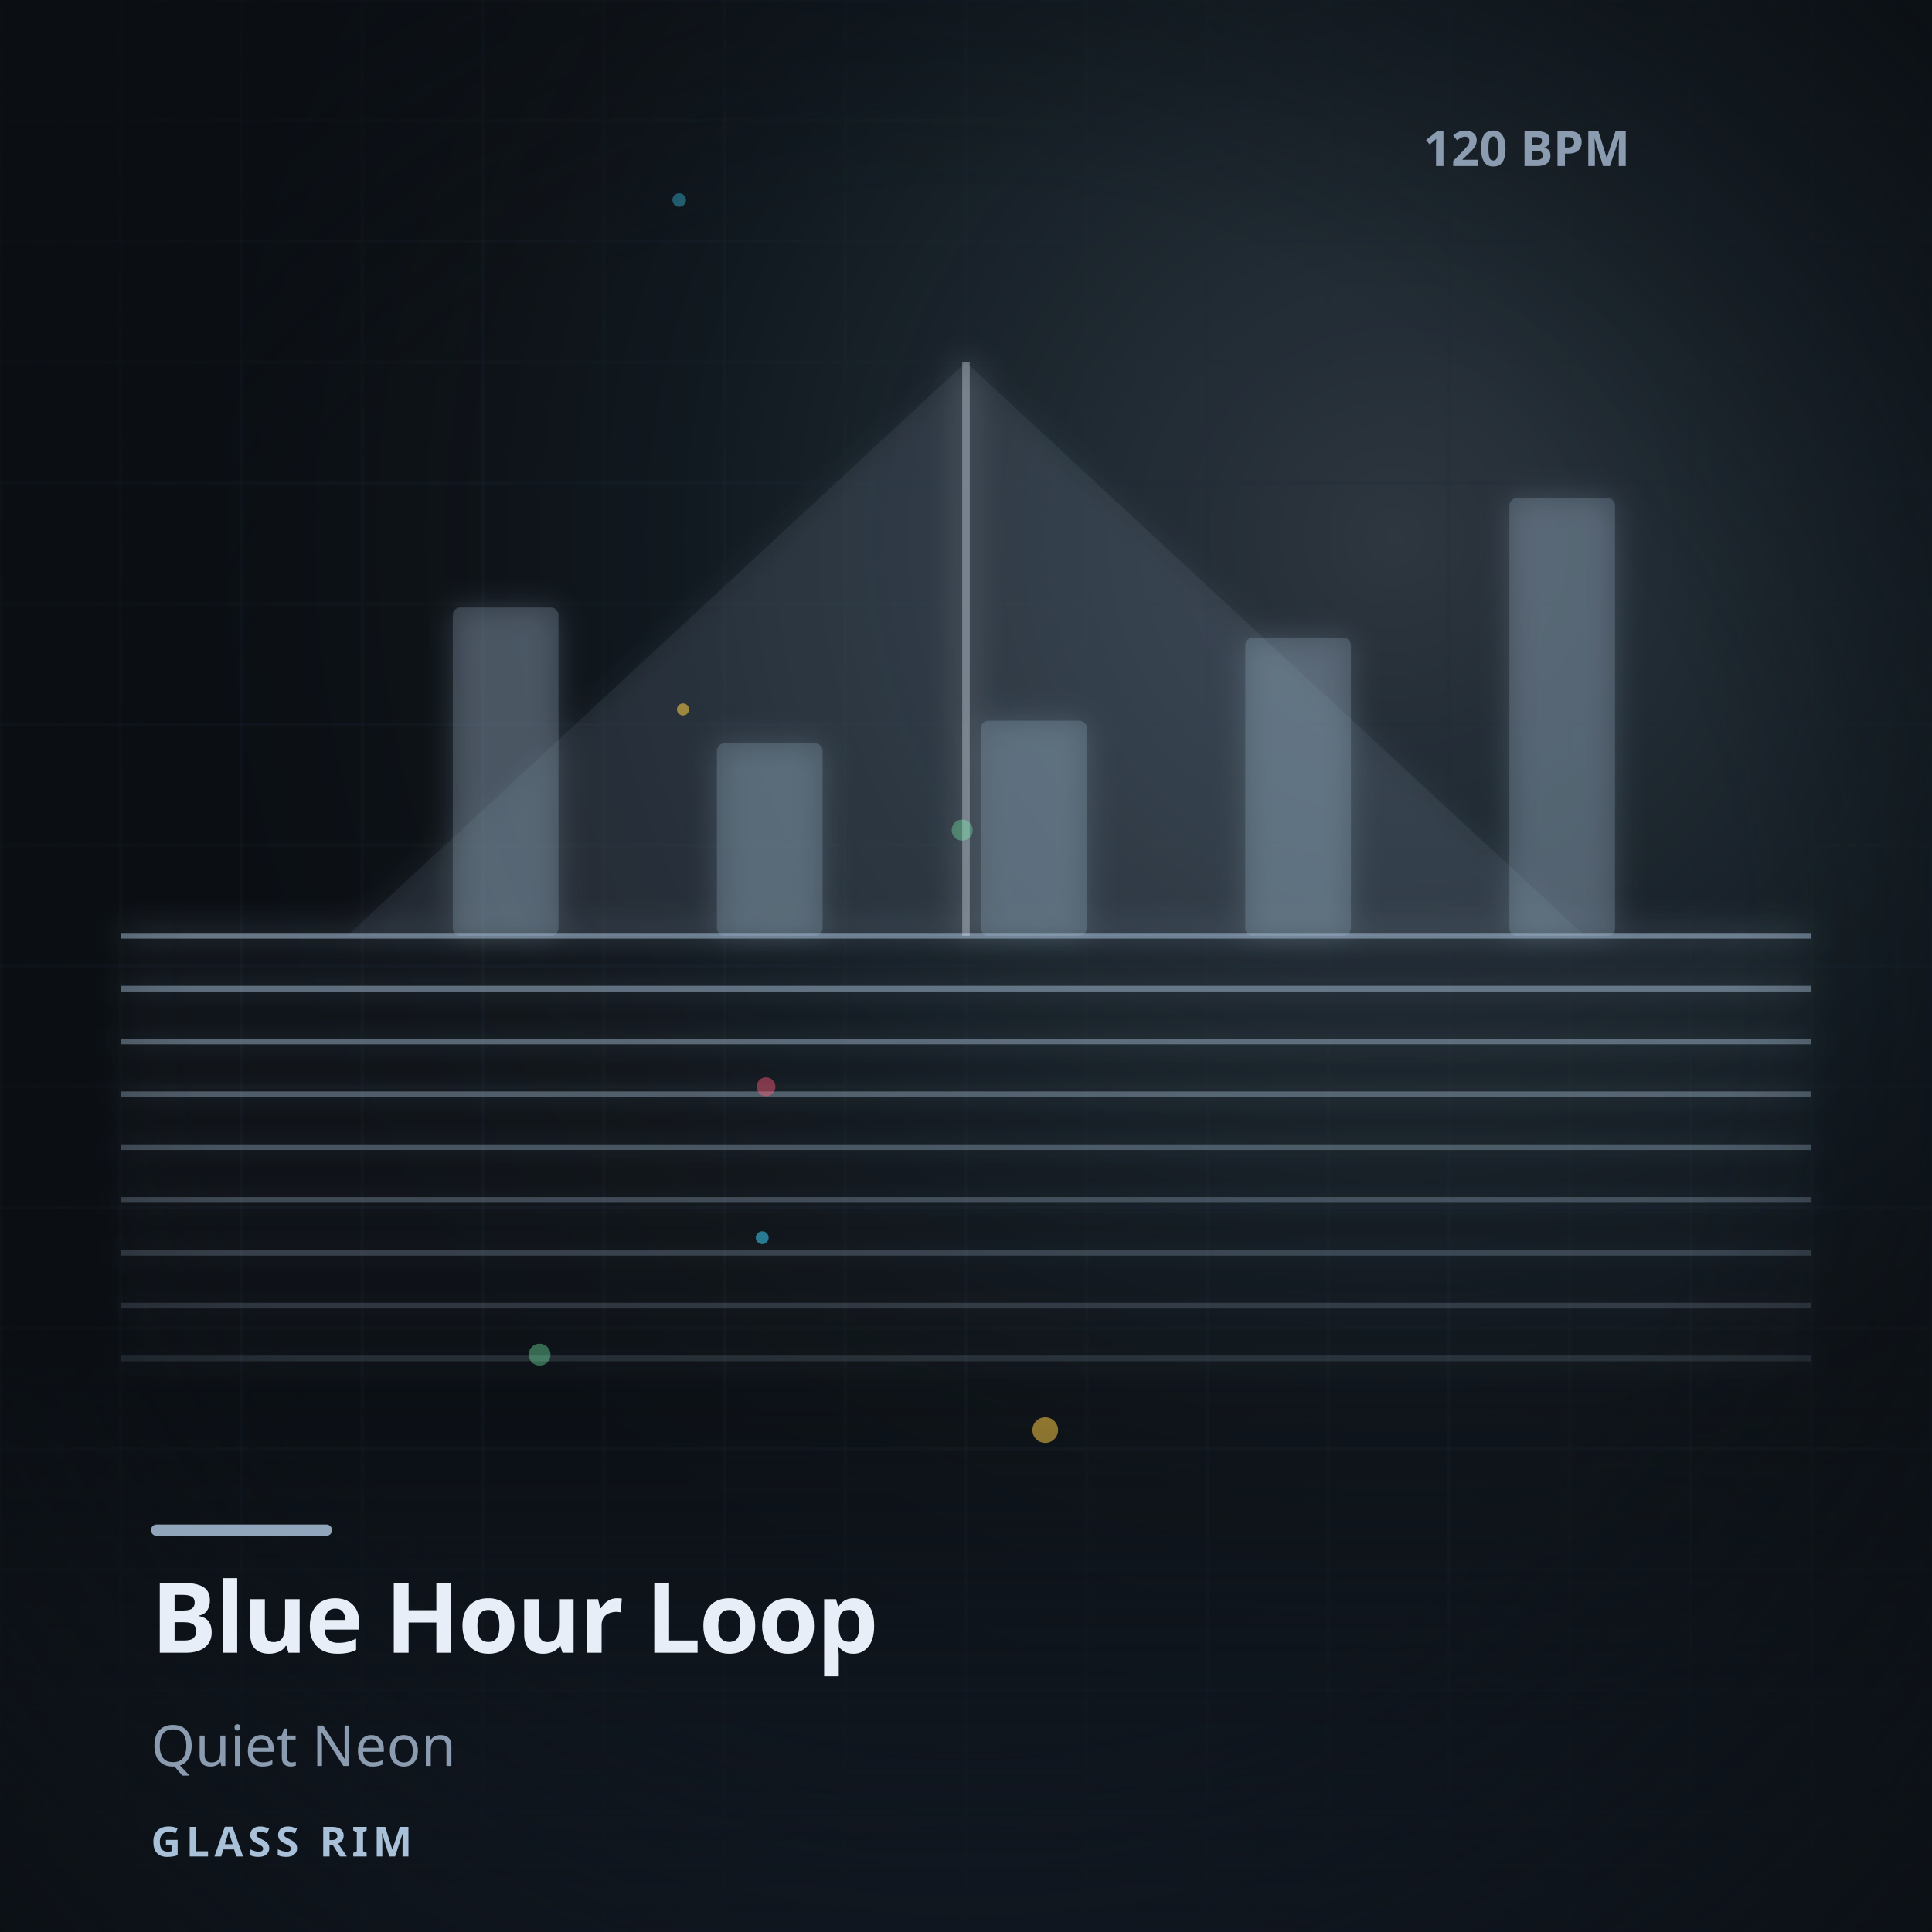
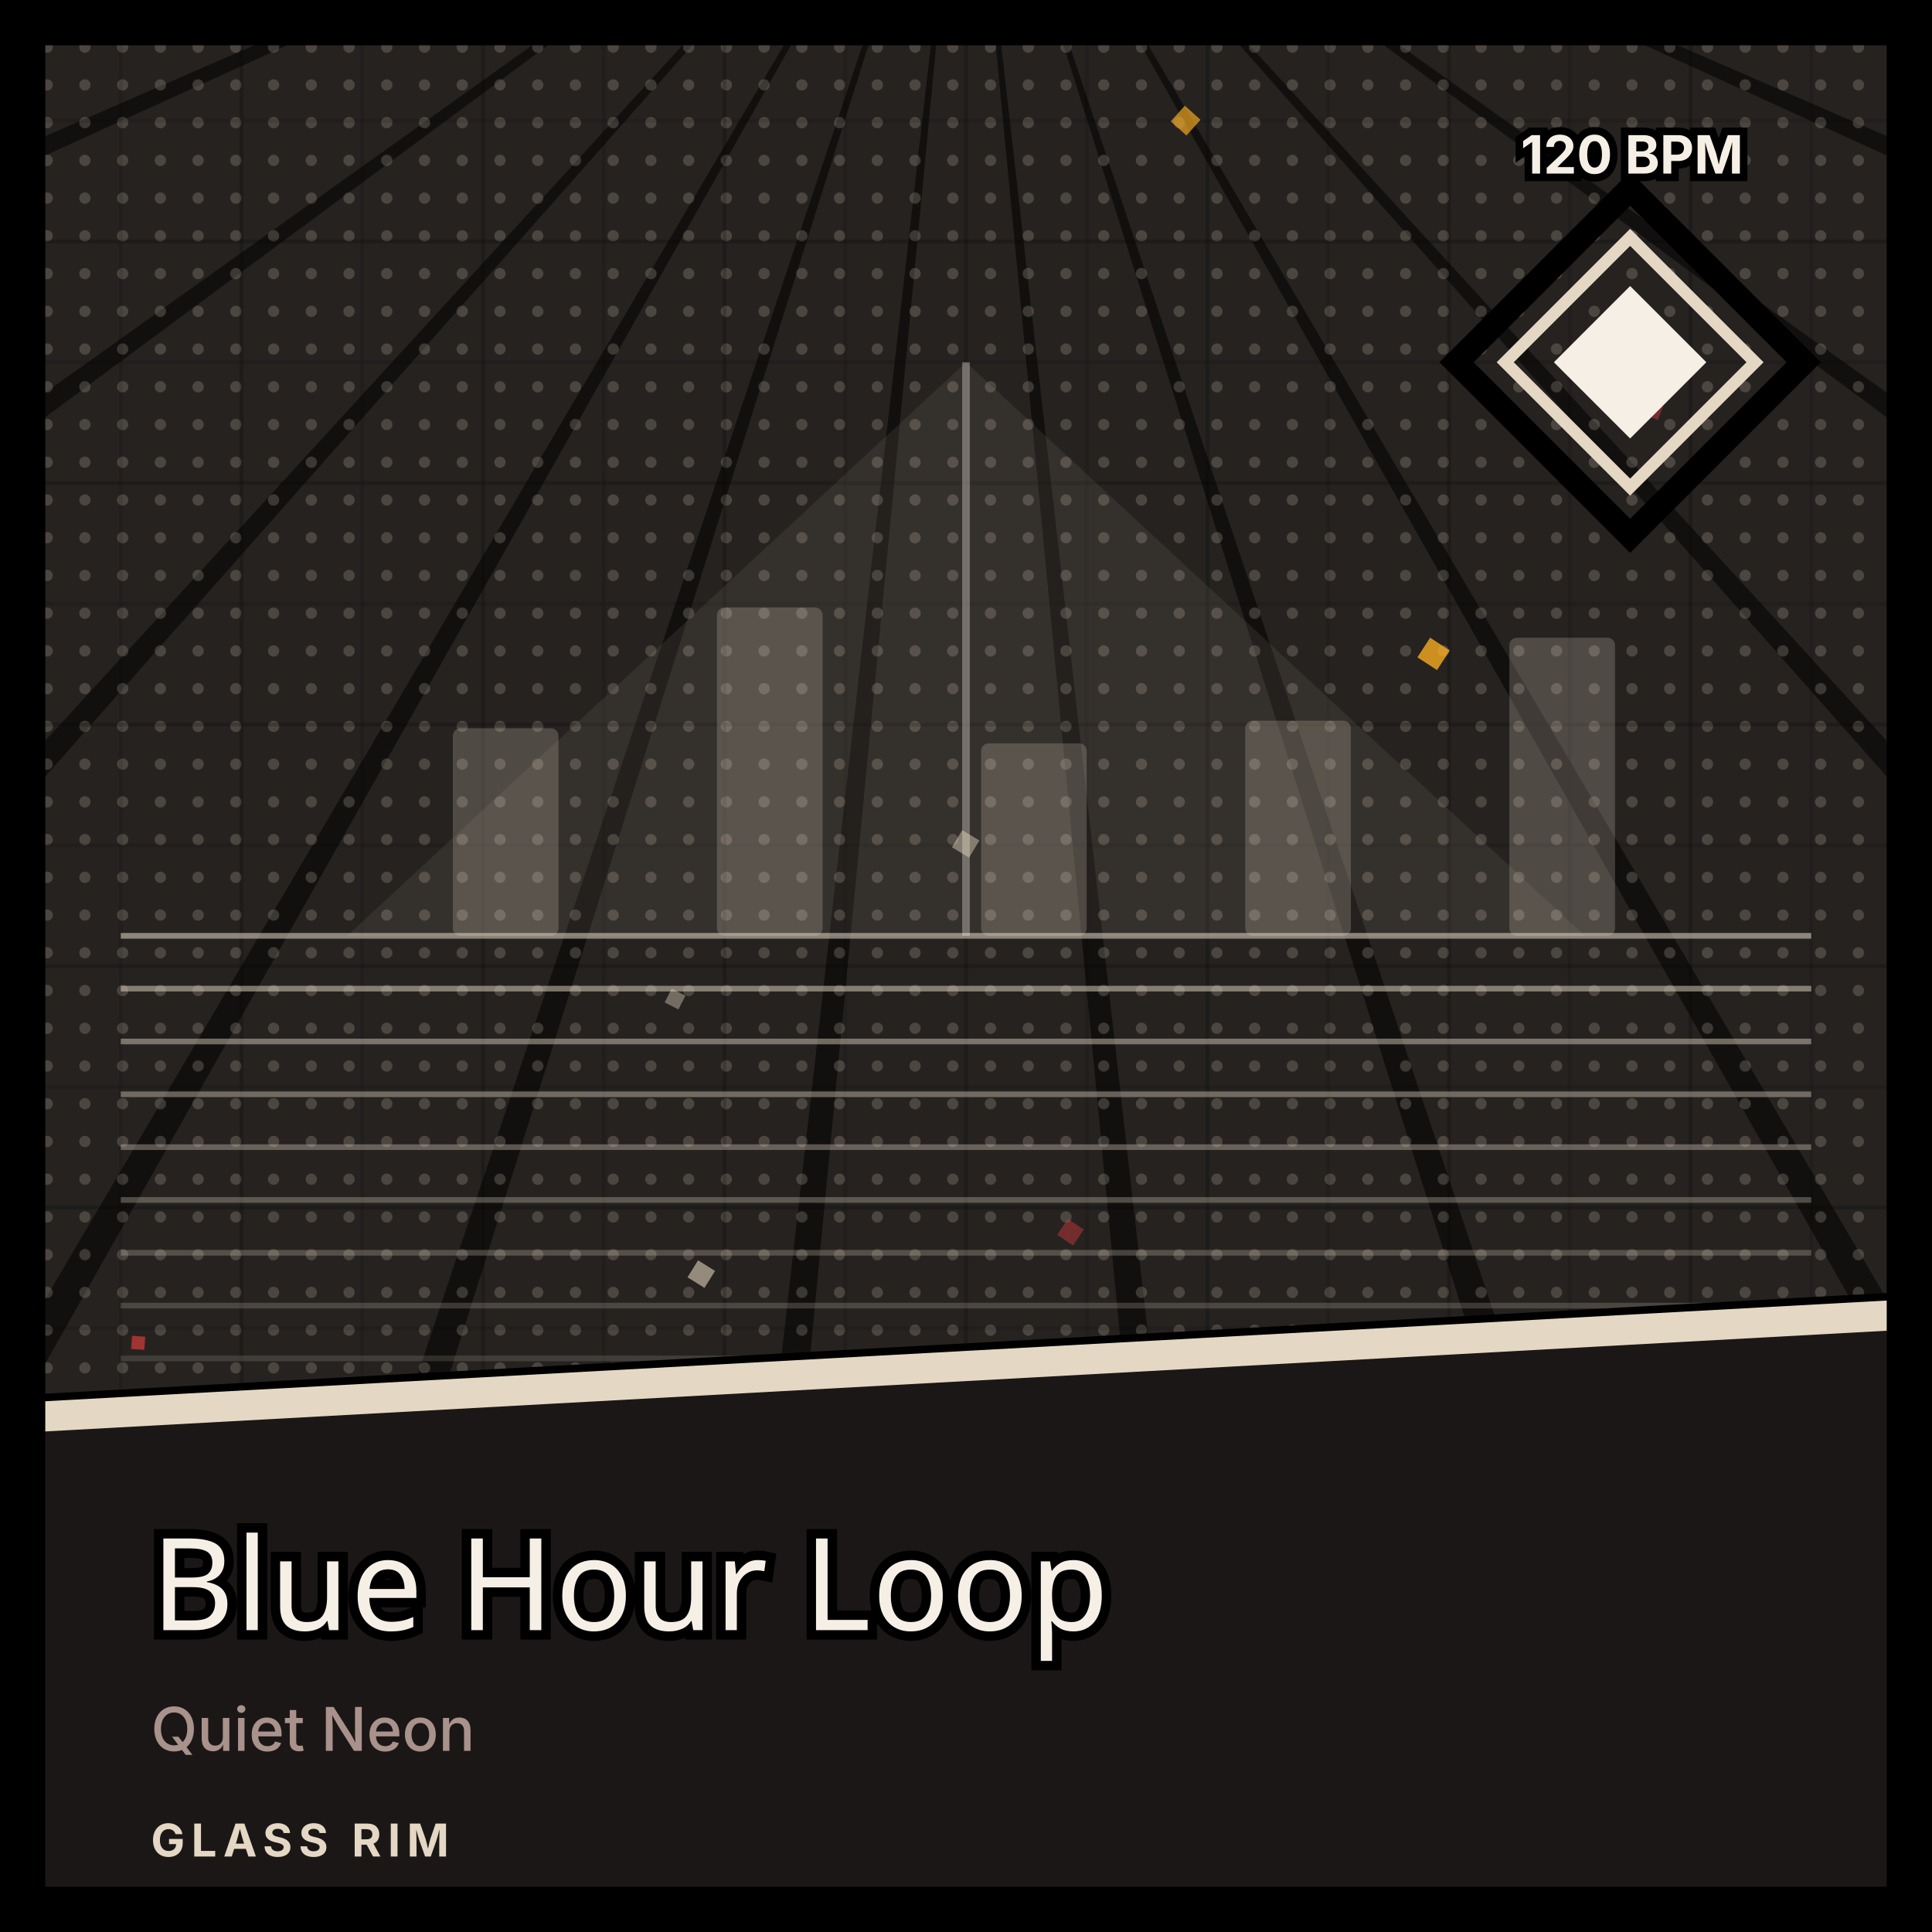
<svg xmlns="http://www.w3.org/2000/svg" width="512" height="512" viewBox="0 0 512 512">
  <defs>
-     <radialGradient id="bgGlow" cx="72%" cy="28%" r="65%">
-       <stop offset="0%" stop-color="#A8C0D8" stop-opacity="0.22" />
-       <stop offset="55%" stop-color="#82c9e5" stop-opacity="0.06" />
-       <stop offset="100%" stop-color="#0B0F14" stop-opacity="0" />
-     </radialGradient>
-     <radialGradient id="vignette" cx="50%" cy="50%" r="72%">
-       <stop offset="55%" stop-color="#0B0F14" stop-opacity="0" />
-       <stop offset="100%" stop-color="#0B0F14" stop-opacity="0.92" />
-     </radialGradient>
-     <linearGradient id="titleFade" x1="0" y1="0" x2="0" y2="1">
-       <stop offset="0%" stop-color="#121A24" stop-opacity="0" />
-       <stop offset="100%" stop-color="#121A24" stop-opacity="0.94" />
-     </linearGradient>
-     <filter id="softGlow" x="-40%" y="-40%" width="180%" height="180%">
-       <feGaussianBlur stdDeviation="4" result="b" />
-       <feMerge>
-         <feMergeNode in="b" />
-         <feMergeNode in="SourceGraphic" />
-       </feMerge>
-     </filter>
+     <pattern id="halftone" width="10" height="10" patternUnits="userSpaceOnUse">
+       <circle cx="2.5" cy="2.5" r="1.5" fill="#E4D8C4" opacity="0.20" />
+     </pattern>
  </defs>
-   <rect width="512" height="512" fill="#0B0F14" />
-   <rect width="512" height="512" fill="url(#bgGlow)" />
+   <rect width="512" height="512" fill="#12100F" />
+   <rect width="512" height="512" fill="url(#halftone)" />
+   <g>
+     <polygon points="256.0,-70.0 1016.0,-63.4 1000.7,81.5" fill="#E4D8C4" opacity="0.09" />
+     <polygon points="256.0,-70.0 998.0,94.5 953.0,233.0" fill="#E4D8C4" opacity="0.09" />
+     <polygon points="256.0,-70.0 947.6,245.2 874.7,371.3" fill="#E4D8C4" opacity="0.09" />
+     <polygon points="256.0,-70.0 866.9,382.1 769.4,490.3" fill="#E4D8C4" opacity="0.09" />
+     <polygon points="256.0,-70.0 759.6,499.2 641.7,584.8" fill="#E4D8C4" opacity="0.09" />
+     <polygon points="256.0,-70.0 630.2,591.5 497.2,650.7" fill="#E4D8C4" opacity="0.09" />
+     <polygon points="256.0,-70.0 484.5,654.8 342.0,685.1" fill="#E4D8C4" opacity="0.09" />
+     <polygon points="256.0,-70.0 328.8,686.5 183.2,686.5" fill="#E4D8C4" opacity="0.09" />
+     <polygon points="256.0,-70.0 170.0,685.1 27.5,654.8" fill="#E4D8C4" opacity="0.09" />
+     <polygon points="256.0,-70.0 14.8,650.7 -118.2,591.5" fill="#E4D8C4" opacity="0.09" />
+     <polygon points="256.0,-70.0 -129.7,584.8 -247.6,499.2" fill="#E4D8C4" opacity="0.09" />
+     <polygon points="256.0,-70.0 -257.4,490.3 -354.9,382.1" fill="#E4D8C4" opacity="0.09" />
+     <polygon points="256.0,-70.0 -362.7,371.3 -435.6,245.2" fill="#E4D8C4" opacity="0.09" />
+     <polygon points="256.0,-70.0 -441.0,233.0 -486.0,94.5" fill="#E4D8C4" opacity="0.09" />
+     <polygon points="256.0,-70.0 -488.7,81.5 -504.0,-63.4" fill="#E4D8C4" opacity="0.09" />
+   </g>
  <g opacity="0.9">
-     <line x1="0" y1="0" x2="0" y2="512" stroke="#1E2A3A" stroke-opacity="0.20" stroke-width="1" />
-     <line x1="32" y1="0" x2="32" y2="512" stroke="#1E2A3A" stroke-opacity="0.12" stroke-width="1" />
-     <line x1="64" y1="0" x2="64" y2="512" stroke="#1E2A3A" stroke-opacity="0.20" stroke-width="1" />
-     <line x1="96" y1="0" x2="96" y2="512" stroke="#1E2A3A" stroke-opacity="0.12" stroke-width="1" />
-     <line x1="128" y1="0" x2="128" y2="512" stroke="#1E2A3A" stroke-opacity="0.20" stroke-width="1" />
-     <line x1="160" y1="0" x2="160" y2="512" stroke="#1E2A3A" stroke-opacity="0.12" stroke-width="1" />
-     <line x1="192" y1="0" x2="192" y2="512" stroke="#1E2A3A" stroke-opacity="0.20" stroke-width="1" />
-     <line x1="224" y1="0" x2="224" y2="512" stroke="#1E2A3A" stroke-opacity="0.12" stroke-width="1" />
-     <line x1="256" y1="0" x2="256" y2="512" stroke="#1E2A3A" stroke-opacity="0.20" stroke-width="1" />
-     <line x1="288" y1="0" x2="288" y2="512" stroke="#1E2A3A" stroke-opacity="0.12" stroke-width="1" />
-     <line x1="320" y1="0" x2="320" y2="512" stroke="#1E2A3A" stroke-opacity="0.20" stroke-width="1" />
-     <line x1="352" y1="0" x2="352" y2="512" stroke="#1E2A3A" stroke-opacity="0.12" stroke-width="1" />
-     <line x1="384" y1="0" x2="384" y2="512" stroke="#1E2A3A" stroke-opacity="0.20" stroke-width="1" />
-     <line x1="416" y1="0" x2="416" y2="512" stroke="#1E2A3A" stroke-opacity="0.12" stroke-width="1" />
-     <line x1="448" y1="0" x2="448" y2="512" stroke="#1E2A3A" stroke-opacity="0.20" stroke-width="1" />
-     <line x1="480" y1="0" x2="480" y2="512" stroke="#1E2A3A" stroke-opacity="0.12" stroke-width="1" />
-     <line x1="512" y1="0" x2="512" y2="512" stroke="#1E2A3A" stroke-opacity="0.20" stroke-width="1" />
-     <line x1="0" y1="0" x2="512" y2="0" stroke="#1E2A3A" stroke-opacity="0.20" stroke-width="1" />
-     <line x1="0" y1="32" x2="512" y2="32" stroke="#1E2A3A" stroke-opacity="0.12" stroke-width="1" />
-     <line x1="0" y1="64" x2="512" y2="64" stroke="#1E2A3A" stroke-opacity="0.20" stroke-width="1" />
-     <line x1="0" y1="96" x2="512" y2="96" stroke="#1E2A3A" stroke-opacity="0.12" stroke-width="1" />
-     <line x1="0" y1="128" x2="512" y2="128" stroke="#1E2A3A" stroke-opacity="0.20" stroke-width="1" />
-     <line x1="0" y1="160" x2="512" y2="160" stroke="#1E2A3A" stroke-opacity="0.12" stroke-width="1" />
-     <line x1="0" y1="192" x2="512" y2="192" stroke="#1E2A3A" stroke-opacity="0.20" stroke-width="1" />
-     <line x1="0" y1="224" x2="512" y2="224" stroke="#1E2A3A" stroke-opacity="0.12" stroke-width="1" />
-     <line x1="0" y1="256" x2="512" y2="256" stroke="#1E2A3A" stroke-opacity="0.20" stroke-width="1" />
-     <line x1="0" y1="288" x2="512" y2="288" stroke="#1E2A3A" stroke-opacity="0.12" stroke-width="1" />
-     <line x1="0" y1="320" x2="512" y2="320" stroke="#1E2A3A" stroke-opacity="0.20" stroke-width="1" />
-     <line x1="0" y1="352" x2="512" y2="352" stroke="#1E2A3A" stroke-opacity="0.12" stroke-width="1" />
-     <line x1="0" y1="384" x2="512" y2="384" stroke="#1E2A3A" stroke-opacity="0.20" stroke-width="1" />
-     <line x1="0" y1="416" x2="512" y2="416" stroke="#1E2A3A" stroke-opacity="0.12" stroke-width="1" />
-     <line x1="0" y1="448" x2="512" y2="448" stroke="#1E2A3A" stroke-opacity="0.20" stroke-width="1" />
-     <line x1="0" y1="480" x2="512" y2="480" stroke="#1E2A3A" stroke-opacity="0.12" stroke-width="1" />
-     <line x1="0" y1="512" x2="512" y2="512" stroke="#1E2A3A" stroke-opacity="0.20" stroke-width="1" />
-   </g>
-   <g filter="url(#softGlow)">
-     <line x1="32" y1="248" x2="480" y2="248" stroke="#A8C0D8" stroke-width="1.5" opacity="0.55" />
-     <line x1="32" y1="262" x2="480" y2="262" stroke="#A8C0D8" stroke-width="1.5" opacity="0.50" />
-     <line x1="32" y1="276" x2="480" y2="276" stroke="#A8C0D8" stroke-width="1.5" opacity="0.45" />
-     <line x1="32" y1="290" x2="480" y2="290" stroke="#A8C0D8" stroke-width="1.5" opacity="0.40" />
-     <line x1="32" y1="304" x2="480" y2="304" stroke="#A8C0D8" stroke-width="1.5" opacity="0.35" />
-     <line x1="32" y1="318" x2="480" y2="318" stroke="#A8C0D8" stroke-width="1.5" opacity="0.30" />
-     <line x1="32" y1="332" x2="480" y2="332" stroke="#A8C0D8" stroke-width="1.5" opacity="0.25" />
-     <line x1="32" y1="346" x2="480" y2="346" stroke="#A8C0D8" stroke-width="1.5" opacity="0.20" />
-     <line x1="32" y1="360" x2="480" y2="360" stroke="#A8C0D8" stroke-width="1.5" opacity="0.15" />
-     <polygon points="256,96 420,248 92,248" fill="#A8C0D8" opacity="0.08" />
-     <line x1="256" y1="96" x2="256" y2="248" stroke="#E8EEF7" stroke-width="2" opacity="0.35" />
-     <rect x="120" y="161" width="28" height="87" fill="#A8C0D8" opacity="0.22" rx="2" />
-     <rect x="190" y="197" width="28" height="51" fill="#A8C0D8" opacity="0.22" rx="2" />
-     <rect x="260" y="191" width="28" height="57" fill="#A8C0D8" opacity="0.22" rx="2" />
-     <rect x="330" y="169" width="28" height="79" fill="#A8C0D8" opacity="0.22" rx="2" />
-     <rect x="400" y="132" width="28" height="116" fill="#A8C0D8" opacity="0.22" rx="2" />
+     <line x1="0" y1="0" x2="0" y2="512" stroke="#000000" stroke-opacity="0.20" stroke-width="1" />
+     <line x1="32" y1="0" x2="32" y2="512" stroke="#000000" stroke-opacity="0.12" stroke-width="1" />
+     <line x1="64" y1="0" x2="64" y2="512" stroke="#000000" stroke-opacity="0.20" stroke-width="1" />
+     <line x1="96" y1="0" x2="96" y2="512" stroke="#000000" stroke-opacity="0.12" stroke-width="1" />
+     <line x1="128" y1="0" x2="128" y2="512" stroke="#000000" stroke-opacity="0.20" stroke-width="1" />
+     <line x1="160" y1="0" x2="160" y2="512" stroke="#000000" stroke-opacity="0.12" stroke-width="1" />
+     <line x1="192" y1="0" x2="192" y2="512" stroke="#000000" stroke-opacity="0.20" stroke-width="1" />
+     <line x1="224" y1="0" x2="224" y2="512" stroke="#000000" stroke-opacity="0.12" stroke-width="1" />
+     <line x1="256" y1="0" x2="256" y2="512" stroke="#000000" stroke-opacity="0.20" stroke-width="1" />
+     <line x1="288" y1="0" x2="288" y2="512" stroke="#000000" stroke-opacity="0.12" stroke-width="1" />
+     <line x1="320" y1="0" x2="320" y2="512" stroke="#000000" stroke-opacity="0.20" stroke-width="1" />
+     <line x1="352" y1="0" x2="352" y2="512" stroke="#000000" stroke-opacity="0.12" stroke-width="1" />
+     <line x1="384" y1="0" x2="384" y2="512" stroke="#000000" stroke-opacity="0.20" stroke-width="1" />
+     <line x1="416" y1="0" x2="416" y2="512" stroke="#000000" stroke-opacity="0.12" stroke-width="1" />
+     <line x1="448" y1="0" x2="448" y2="512" stroke="#000000" stroke-opacity="0.20" stroke-width="1" />
+     <line x1="480" y1="0" x2="480" y2="512" stroke="#000000" stroke-opacity="0.12" stroke-width="1" />
+     <line x1="512" y1="0" x2="512" y2="512" stroke="#000000" stroke-opacity="0.20" stroke-width="1" />
+     <line x1="0" y1="0" x2="512" y2="0" stroke="#000000" stroke-opacity="0.20" stroke-width="1" />
+     <line x1="0" y1="32" x2="512" y2="32" stroke="#000000" stroke-opacity="0.12" stroke-width="1" />
+     <line x1="0" y1="64" x2="512" y2="64" stroke="#000000" stroke-opacity="0.20" stroke-width="1" />
+     <line x1="0" y1="96" x2="512" y2="96" stroke="#000000" stroke-opacity="0.12" stroke-width="1" />
+     <line x1="0" y1="128" x2="512" y2="128" stroke="#000000" stroke-opacity="0.20" stroke-width="1" />
+     <line x1="0" y1="160" x2="512" y2="160" stroke="#000000" stroke-opacity="0.12" stroke-width="1" />
+     <line x1="0" y1="192" x2="512" y2="192" stroke="#000000" stroke-opacity="0.20" stroke-width="1" />
+     <line x1="0" y1="224" x2="512" y2="224" stroke="#000000" stroke-opacity="0.12" stroke-width="1" />
+     <line x1="0" y1="256" x2="512" y2="256" stroke="#000000" stroke-opacity="0.20" stroke-width="1" />
+     <line x1="0" y1="288" x2="512" y2="288" stroke="#000000" stroke-opacity="0.12" stroke-width="1" />
+     <line x1="0" y1="320" x2="512" y2="320" stroke="#000000" stroke-opacity="0.20" stroke-width="1" />
+     <line x1="0" y1="352" x2="512" y2="352" stroke="#000000" stroke-opacity="0.12" stroke-width="1" />
+     <line x1="0" y1="384" x2="512" y2="384" stroke="#000000" stroke-opacity="0.20" stroke-width="1" />
+     <line x1="0" y1="416" x2="512" y2="416" stroke="#000000" stroke-opacity="0.12" stroke-width="1" />
+     <line x1="0" y1="448" x2="512" y2="448" stroke="#000000" stroke-opacity="0.20" stroke-width="1" />
+     <line x1="0" y1="480" x2="512" y2="480" stroke="#000000" stroke-opacity="0.12" stroke-width="1" />
+     <line x1="0" y1="512" x2="512" y2="512" stroke="#000000" stroke-opacity="0.20" stroke-width="1" />
  </g>
  <g>
-     <circle cx="180.0" cy="53.0" r="1.8" fill="#3DDCFF" opacity="0.39" />
-     <circle cx="255.0" cy="220.0" r="2.8" fill="#7CFFB2" opacity="0.33" />
-     <circle cx="277.0" cy="379.0" r="3.4" fill="#F5C542" opacity="0.62" />
-     <circle cx="203.0" cy="288.0" r="2.5" fill="#FF5C7A" opacity="0.45" />
-     <circle cx="202.0" cy="328.0" r="1.7" fill="#3DDCFF" opacity="0.51" />
-     <circle cx="143.0" cy="359.0" r="2.9" fill="#7CFFB2" opacity="0.37" />
-     <circle cx="181.0" cy="188.0" r="1.6" fill="#F5C542" opacity="0.58" />
+     <line x1="32" y1="248" x2="480" y2="248" stroke="#E4D8C4" stroke-width="1.5" opacity="0.55" />
+     <line x1="32" y1="262" x2="480" y2="262" stroke="#E4D8C4" stroke-width="1.5" opacity="0.50" />
+     <line x1="32" y1="276" x2="480" y2="276" stroke="#E4D8C4" stroke-width="1.5" opacity="0.45" />
+     <line x1="32" y1="290" x2="480" y2="290" stroke="#E4D8C4" stroke-width="1.5" opacity="0.40" />
+     <line x1="32" y1="304" x2="480" y2="304" stroke="#E4D8C4" stroke-width="1.5" opacity="0.35" />
+     <line x1="32" y1="318" x2="480" y2="318" stroke="#E4D8C4" stroke-width="1.5" opacity="0.30" />
+     <line x1="32" y1="332" x2="480" y2="332" stroke="#E4D8C4" stroke-width="1.5" opacity="0.25" />
+     <line x1="32" y1="346" x2="480" y2="346" stroke="#E4D8C4" stroke-width="1.5" opacity="0.20" />
+     <line x1="32" y1="360" x2="480" y2="360" stroke="#E4D8C4" stroke-width="1.5" opacity="0.15" />
+     <polygon points="256,96 420,248 92,248" fill="#E4D8C4" opacity="0.08" />
+     <line x1="256" y1="96" x2="256" y2="248" stroke="#F5EFE6" stroke-width="2" opacity="0.35" />
+     <rect x="120" y="193" width="28" height="55" fill="#E4D8C4" opacity="0.22" rx="2" />
+     <rect x="190" y="161" width="28" height="87" fill="#E4D8C4" opacity="0.22" rx="2" />
+     <rect x="260" y="197" width="28" height="51" fill="#E4D8C4" opacity="0.22" rx="2" />
+     <rect x="330" y="191" width="28" height="57" fill="#E4D8C4" opacity="0.22" rx="2" />
+     <rect x="400" y="169" width="28" height="79" fill="#E4D8C4" opacity="0.22" rx="2" />
  </g>
-   <rect x="0" y="360" width="512" height="152" fill="url(#titleFade)" />
-   <rect width="512" height="512" fill="url(#vignette)" />
-   <text x="40" y="438" fill="#E8EEF7" font-family="Sora, IBM Plex Sans, system-ui, sans-serif" font-size="26" font-weight="700" letter-spacing="-0.02em">Blue Hour Loop</text>
-   <text x="40" y="468" fill="#8B9BB0" font-family="IBM Plex Sans, system-ui, sans-serif" font-size="15" font-weight="500">Quiet Neon</text>
-   <text x="40" y="492" fill="#A8C0D8" font-family="IBM Plex Sans, system-ui, sans-serif" font-size="11" font-weight="600" letter-spacing="0.12em">GLASS RIM</text>
-   <text x="432" y="44" text-anchor="end" fill="#8B9BB0" font-family="IBM Plex Sans, system-ui, sans-serif" font-size="13" font-weight="600">120 BPM</text>
-   <rect x="40" y="404" width="48" height="3" fill="#A8C0D8" opacity="0.85" rx="1.5" />
+   <g>
+     <rect x="437.0" y="106.0" width="4.1" height="4.1" fill="#E23D3D" opacity="0.42" transform="rotate(21 437.0 106.0)" />
+     <rect x="255.0" y="220.0" width="5.3" height="5.3" fill="#F2E4C9" opacity="0.43" transform="rotate(31 255.0 220.0)" />
+     <rect x="379.0" y="169.0" width="6.2" height="6.2" fill="#FFB020" opacity="0.77" transform="rotate(33 379.0 169.0)" />
+     <rect x="283.0" y="364.0" width="4.8" height="4.8" fill="#5B8DEF" opacity="0.51" transform="rotate(7 283.0 364.0)" />
+     <rect x="35.0" y="354.0" width="3.5" height="3.5" fill="#E23D3D" opacity="0.65" transform="rotate(4 35.0 354.0)" />
+     <rect x="178.0" y="262.0" width="4.1" height="4.1" fill="#F2E4C9" opacity="0.38" transform="rotate(27 178.0 262.0)" />
+     <rect x="314.0" y="28.0" width="5.6" height="5.6" fill="#FFB020" opacity="0.65" transform="rotate(42 314.0 28.0)" />
+     <rect x="297.0" y="368.0" width="6.1" height="6.1" fill="#5B8DEF" opacity="0.50" transform="rotate(45 297.0 368.0)" />
+     <rect x="283.0" y="323.0" width="5.1" height="5.1" fill="#E23D3D" opacity="0.41" transform="rotate(34 283.0 323.0)" />
+     <rect x="185.0" y="334.0" width="5.3" height="5.3" fill="#F2E4C9" opacity="0.54" transform="rotate(32 185.0 334.0)" />
+   </g>
+   <g>
+     <polygon points="432.0,50.0 478.0,96.0 432.0,142.0 386.0,96.0" fill="none" stroke="#000000" stroke-width="6.4" />
+     <polygon points="432.0,62.9 465.1,96.0 432.0,129.1 398.9,96.0" fill="none" stroke="#E4D8C4" stroke-width="3.2" />
+     <polygon points="432.0,75.8 452.2,96.0 432.0,116.2 411.8,96.0" fill="#F5EFE6" />
+   </g>
+   <polygon points="0,372 512,344 512,512 0,512" fill="#1C1717" stroke="#000000" stroke-width="4" />
+   <polygon points="0,372 512,344 512,352 0,380" fill="#E4D8C4" />
+   <text x="40" y="432" fill="#F5EFE6" font-family="Anton, Impact, Haettenschweiler, 'Arial Narrow', sans-serif" font-size="34" letter-spacing="0.01em" paint-order="stroke" stroke="#000000" stroke-width="5">Blue Hour Loop</text>
+   <text x="40" y="464" fill="#A8928B" font-family="IBM Plex Sans, system-ui, -apple-system, sans-serif" font-size="16" font-weight="500">Quiet Neon</text>
+   <text x="40" y="492" fill="#E4D8C4" font-family="IBM Plex Sans, system-ui, -apple-system, sans-serif" font-size="12" font-weight="700" letter-spacing="0.14em">GLASS RIM</text>
+   <text x="462" y="46" text-anchor="end" fill="#F5EFE6" font-family="IBM Plex Sans, system-ui, -apple-system, sans-serif" font-size="14" font-weight="700" paint-order="stroke" stroke="#000000" stroke-width="4">120 BPM</text>
+   <rect x="6" y="6" width="500" height="500" fill="none" stroke="#000000" stroke-width="12" />
</svg>
